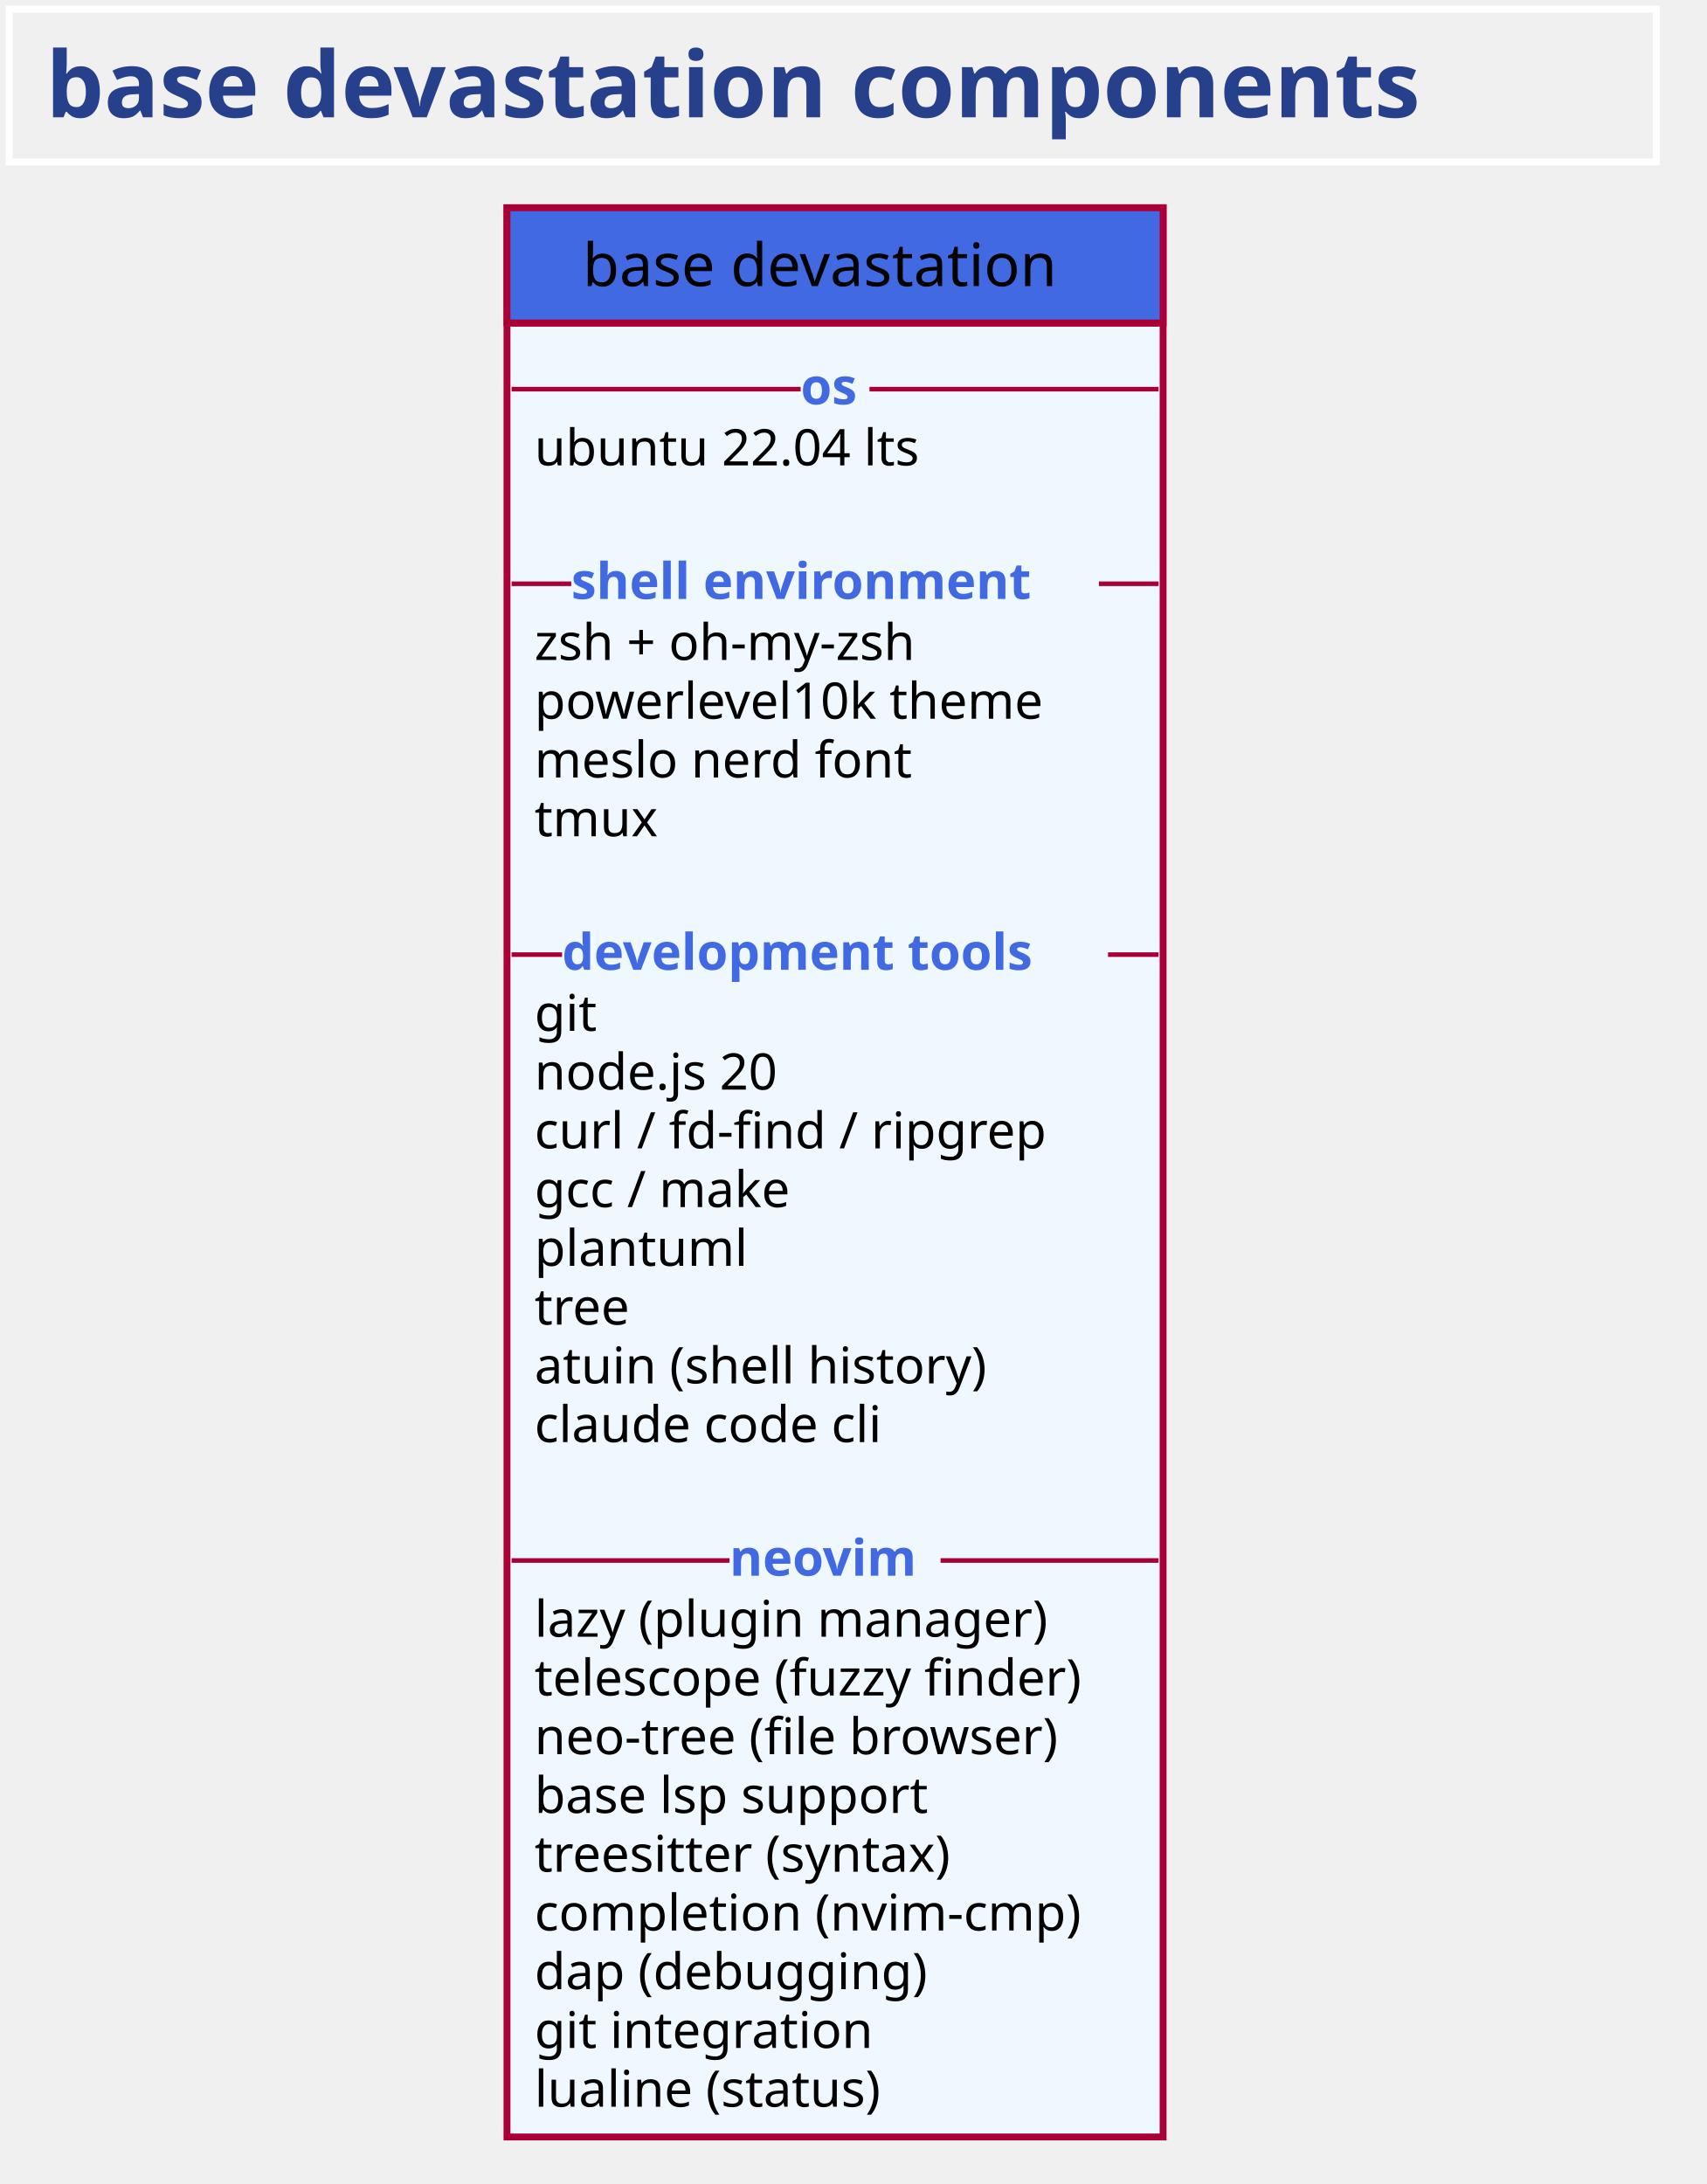
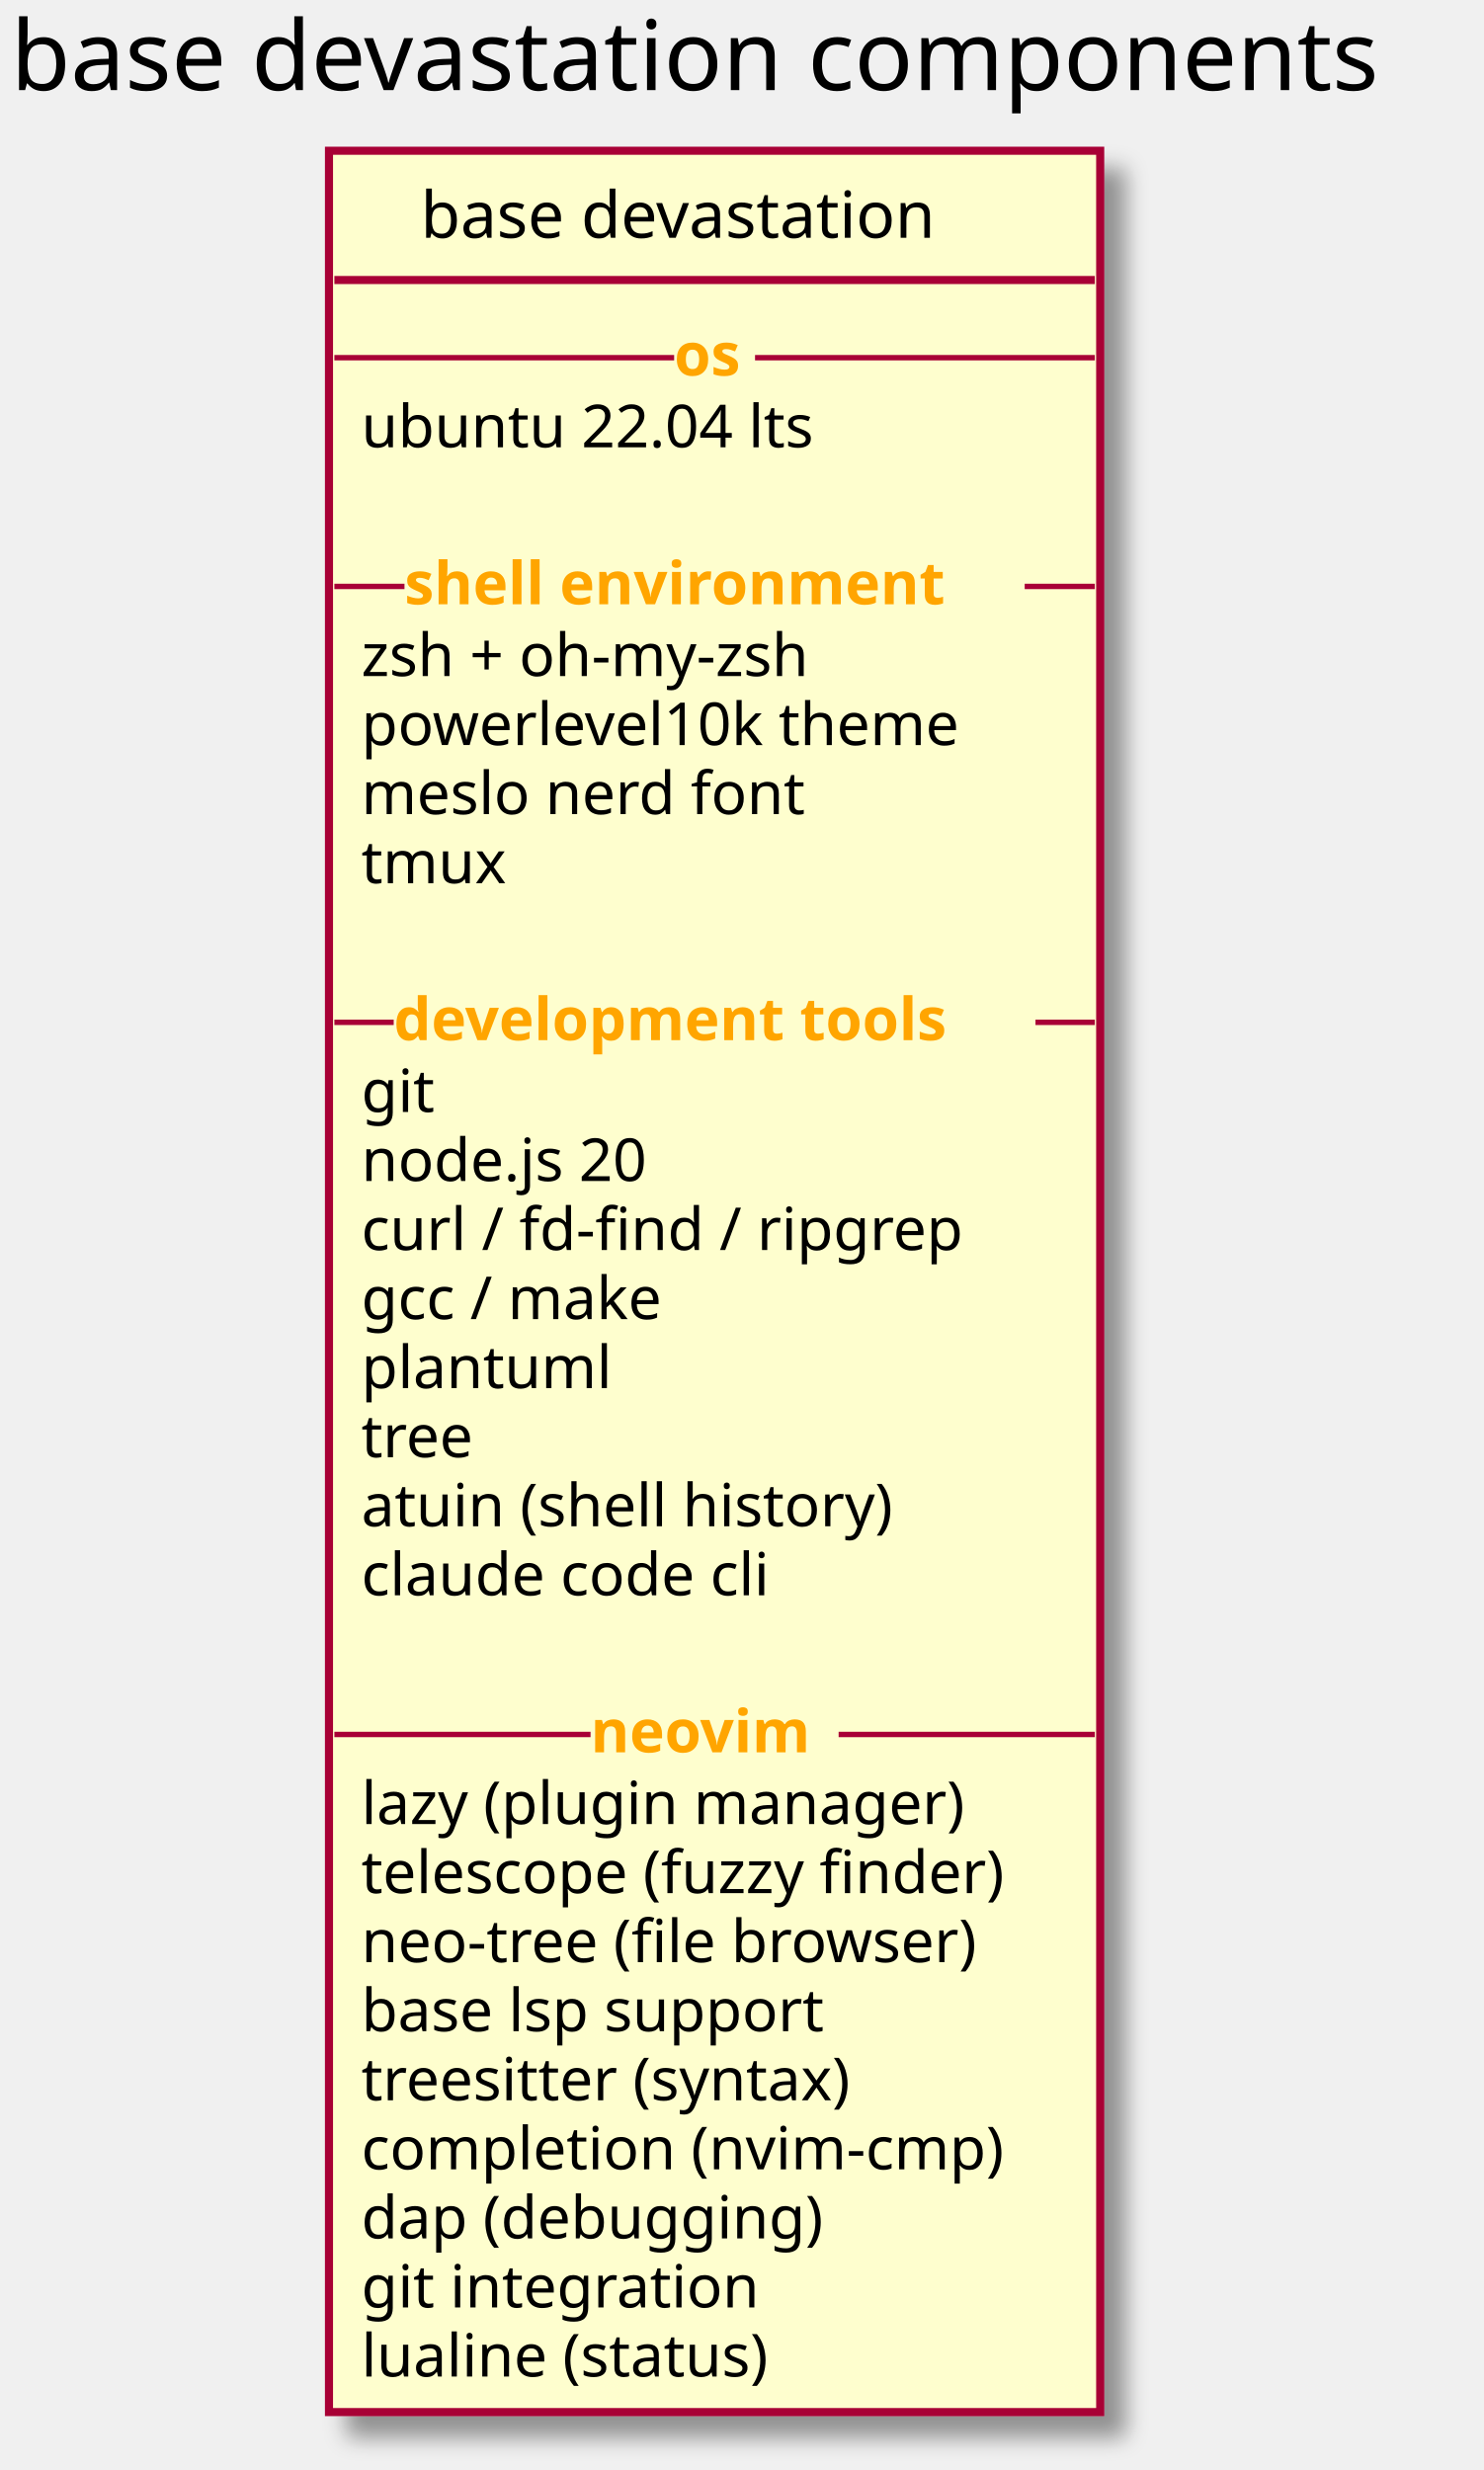
- <svg xmlns="http://www.w3.org/2000/svg" contentScriptType="application/ecmascript" contentStyleType="text/css" height="476px" preserveAspectRatio="none" style="width:372px;height:476px;" version="1.1" viewBox="0 0 372 476" width="372px" zoomAndPan="magnify">
-   <defs />
+ <svg xmlns="http://www.w3.org/2000/svg" contentScriptType="application/ecmascript" contentStyleType="text/css" height="458px" preserveAspectRatio="none" style="width:275px;height:458px;" version="1.1" viewBox="0 0 275 458" width="275px" zoomAndPan="magnify">
+   <defs>
+     <filter height="300%" id="f1lli2tbh4mlvs" width="300%" x="-1" y="-1">
+       <feGaussianBlur result="blurOut" stdDeviation="2.0" />
+       <feColorMatrix in="blurOut" result="blurOut2" type="matrix" values="0 0 0 0 0 0 0 0 0 0 0 0 0 0 0 0 0 0 .4 0" />
+       <feOffset dx="4.0" dy="4.0" in="blurOut2" result="blurOut3" />
+       <feBlend in="SourceGraphic" in2="blurOut3" mode="normal" />
+     </filter>
+   </defs>
  <g>
-     <rect fill="none" height="33.281" style="stroke: #FFFFFF; stroke-width: 1.5;" width="359" x="2" y="2" />
-     <text fill="#27408B" font-family="sans-serif" font-size="20" font-weight="bold" lengthAdjust="spacingAndGlyphs" textLength="343" x="10" y="25.564">base devastation components</text>
-     <rect fill="#F0F8FF" height="420.469" id="BaseDev" style="stroke: #A80036; stroke-width: 1.5;" width="143" x="110.5" y="45.281" />
-     <rect fill="#4169E1" height="25.133" style="stroke: #A80036; stroke-width: 1.5;" width="143" x="110.5" y="45.281" />
-     <text fill="#000000" font-family="sans-serif" font-size="13" lengthAdjust="spacingAndGlyphs" textLength="110" x="127" y="62.348">base devastation</text>
-     <line style="stroke: #A80036; stroke-width: 1.5;" x1="111.5" x2="252.5" y1="70.414" y2="70.414" />
-     <text fill="#000000" font-family="sans-serif" font-size="11" lengthAdjust="spacingAndGlyphs" textLength="93" x="116.5" y="101.429">ubuntu 22.04 lts</text>
-     <text fill="#000000" font-family="sans-serif" font-size="11" lengthAdjust="spacingAndGlyphs" textLength="0" x="120.5" y="114.234" />
-     <line style="stroke: #A80036; stroke-width: 1.0;" x1="111.5" x2="174.5" y1="84.816" y2="84.816" />
-     <text fill="#4169E1" font-family="sans-serif" font-size="11" font-weight="bold" lengthAdjust="spacingAndGlyphs" textLength="15" x="174.5" y="88.124">os</text>
-     <line style="stroke: #A80036; stroke-width: 1.0;" x1="189.5" x2="252.5" y1="84.816" y2="84.816" />
-     <text fill="#000000" font-family="sans-serif" font-size="11" lengthAdjust="spacingAndGlyphs" textLength="94" x="116.5" y="143.843">zsh + oh-my-zsh</text>
-     <text fill="#000000" font-family="sans-serif" font-size="11" lengthAdjust="spacingAndGlyphs" textLength="121" x="116.5" y="156.648">powerlevel10k theme</text>
-     <text fill="#000000" font-family="sans-serif" font-size="11" lengthAdjust="spacingAndGlyphs" textLength="91" x="116.5" y="169.453">meslo nerd font</text>
-     <text fill="#000000" font-family="sans-serif" font-size="11" lengthAdjust="spacingAndGlyphs" textLength="28" x="116.5" y="182.257">tmux</text>
-     <text fill="#000000" font-family="sans-serif" font-size="11" lengthAdjust="spacingAndGlyphs" textLength="0" x="120.5" y="195.062" />
-     <line style="stroke: #A80036; stroke-width: 1.0;" x1="111.5" x2="124.5" y1="127.231" y2="127.231" />
-     <text fill="#4169E1" font-family="sans-serif" font-size="11" font-weight="bold" lengthAdjust="spacingAndGlyphs" textLength="115" x="124.5" y="130.539">shell environment</text>
-     <line style="stroke: #A80036; stroke-width: 1.0;" x1="239.5" x2="252.5" y1="127.231" y2="127.231" />
-     <text fill="#000000" font-family="sans-serif" font-size="11" lengthAdjust="spacingAndGlyphs" textLength="14" x="116.5" y="224.671">git</text>
-     <text fill="#000000" font-family="sans-serif" font-size="11" lengthAdjust="spacingAndGlyphs" textLength="60" x="116.5" y="237.476">node.js 20</text>
-     <text fill="#000000" font-family="sans-serif" font-size="11" lengthAdjust="spacingAndGlyphs" textLength="122" x="116.5" y="250.281">curl / fd-find / ripgrep</text>
-     <text fill="#000000" font-family="sans-serif" font-size="11" lengthAdjust="spacingAndGlyphs" textLength="62" x="116.5" y="263.085">gcc / make</text>
-     <text fill="#000000" font-family="sans-serif" font-size="11" lengthAdjust="spacingAndGlyphs" textLength="49" x="116.5" y="275.89">plantuml</text>
-     <text fill="#000000" font-family="sans-serif" font-size="11" lengthAdjust="spacingAndGlyphs" textLength="23" x="116.5" y="288.695">tree</text>
-     <text fill="#000000" font-family="sans-serif" font-size="11" lengthAdjust="spacingAndGlyphs" textLength="110" x="116.5" y="301.5">atuin (shell history)</text>
-     <text fill="#000000" font-family="sans-serif" font-size="11" lengthAdjust="spacingAndGlyphs" textLength="84" x="116.5" y="314.304">claude code cli</text>
-     <text fill="#000000" font-family="sans-serif" font-size="11" lengthAdjust="spacingAndGlyphs" textLength="0" x="120.5" y="327.109" />
-     <line style="stroke: #A80036; stroke-width: 1.0;" x1="111.5" x2="122.5" y1="208.059" y2="208.059" />
-     <text fill="#4169E1" font-family="sans-serif" font-size="11" font-weight="bold" lengthAdjust="spacingAndGlyphs" textLength="119" x="122.5" y="211.367">development tools</text>
-     <line style="stroke: #A80036; stroke-width: 1.0;" x1="241.5" x2="252.5" y1="208.059" y2="208.059" />
-     <text fill="#000000" font-family="sans-serif" font-size="11" lengthAdjust="spacingAndGlyphs" textLength="122" x="116.5" y="356.718">lazy (plugin manager)</text>
-     <text fill="#000000" font-family="sans-serif" font-size="11" lengthAdjust="spacingAndGlyphs" textLength="131" x="116.5" y="369.523">telescope (fuzzy finder)</text>
-     <text fill="#000000" font-family="sans-serif" font-size="11" lengthAdjust="spacingAndGlyphs" textLength="128" x="116.5" y="382.328">neo-tree (file browser)</text>
-     <text fill="#000000" font-family="sans-serif" font-size="11" lengthAdjust="spacingAndGlyphs" textLength="97" x="116.5" y="395.132">base lsp support</text>
-     <text fill="#000000" font-family="sans-serif" font-size="11" lengthAdjust="spacingAndGlyphs" textLength="102" x="116.5" y="407.937">treesitter (syntax)</text>
-     <text fill="#000000" font-family="sans-serif" font-size="11" lengthAdjust="spacingAndGlyphs" textLength="129" x="116.5" y="420.742">completion (nvim-cmp)</text>
-     <text fill="#000000" font-family="sans-serif" font-size="11" lengthAdjust="spacingAndGlyphs" textLength="92" x="116.5" y="433.546">dap (debugging)</text>
-     <text fill="#000000" font-family="sans-serif" font-size="11" lengthAdjust="spacingAndGlyphs" textLength="79" x="116.5" y="446.351">git integration</text>
-     <text fill="#000000" font-family="sans-serif" font-size="11" lengthAdjust="spacingAndGlyphs" textLength="85" x="116.5" y="459.156">lualine (status)</text>
-     <line style="stroke: #A80036; stroke-width: 1.0;" x1="111.5" x2="159" y1="340.106" y2="340.106" />
-     <text fill="#4169E1" font-family="sans-serif" font-size="11" font-weight="bold" lengthAdjust="spacingAndGlyphs" textLength="46" x="159" y="343.414">neovim</text>
-     <line style="stroke: #A80036; stroke-width: 1.0;" x1="205" x2="252.5" y1="340.106" y2="340.106" />
+     <text fill="#000000" font-family="sans-serif" font-size="18" lengthAdjust="spacingAndGlyphs" textLength="261" x="2" y="16.708">base devastation components</text>
+     <rect fill="#FEFECE" filter="url(#f1lli2tbh4mlvs)" height="419.305" id="BaseDev" style="stroke: #A80036; stroke-width: 1.5;" width="143" x="61" y="27.953" />
+     <text fill="#000000" font-family="sans-serif" font-size="12" lengthAdjust="spacingAndGlyphs" textLength="109" x="78" y="44.092">base devastation</text>
+     <line style="stroke: #A80036; stroke-width: 1.5;" x1="62" x2="203" y1="51.922" y2="51.922" />
+     <text fill="#000000" font-family="sans-serif" font-size="11" lengthAdjust="spacingAndGlyphs" textLength="93" x="67" y="82.937">ubuntu 22.04 lts</text>
+     <text fill="#000000" font-family="sans-serif" font-size="11" lengthAdjust="spacingAndGlyphs" textLength="0" x="71" y="95.742" />
+     <line style="stroke: #A80036; stroke-width: 1.0;" x1="62" x2="125" y1="66.324" y2="66.324" />
+     <text fill="#FFA500" font-family="sans-serif" font-size="11" font-weight="bold" lengthAdjust="spacingAndGlyphs" textLength="15" x="125" y="69.632">os</text>
+     <line style="stroke: #A80036; stroke-width: 1.0;" x1="140" x2="203" y1="66.324" y2="66.324" />
+     <text fill="#000000" font-family="sans-serif" font-size="11" lengthAdjust="spacingAndGlyphs" textLength="94" x="67" y="125.351">zsh + oh-my-zsh</text>
+     <text fill="#000000" font-family="sans-serif" font-size="11" lengthAdjust="spacingAndGlyphs" textLength="121" x="67" y="138.156">powerlevel10k theme</text>
+     <text fill="#000000" font-family="sans-serif" font-size="11" lengthAdjust="spacingAndGlyphs" textLength="91" x="67" y="150.96">meslo nerd font</text>
+     <text fill="#000000" font-family="sans-serif" font-size="11" lengthAdjust="spacingAndGlyphs" textLength="28" x="67" y="163.765">tmux</text>
+     <text fill="#000000" font-family="sans-serif" font-size="11" lengthAdjust="spacingAndGlyphs" textLength="0" x="71" y="176.57" />
+     <line style="stroke: #A80036; stroke-width: 1.0;" x1="62" x2="75" y1="108.738" y2="108.738" />
+     <text fill="#FFA500" font-family="sans-serif" font-size="11" font-weight="bold" lengthAdjust="spacingAndGlyphs" textLength="115" x="75" y="112.046">shell environment</text>
+     <line style="stroke: #A80036; stroke-width: 1.0;" x1="190" x2="203" y1="108.738" y2="108.738" />
+     <text fill="#000000" font-family="sans-serif" font-size="11" lengthAdjust="spacingAndGlyphs" textLength="14" x="67" y="206.179">git</text>
+     <text fill="#000000" font-family="sans-serif" font-size="11" lengthAdjust="spacingAndGlyphs" textLength="60" x="67" y="218.984">node.js 20</text>
+     <text fill="#000000" font-family="sans-serif" font-size="11" lengthAdjust="spacingAndGlyphs" textLength="122" x="67" y="231.789">curl / fd-find / ripgrep</text>
+     <text fill="#000000" font-family="sans-serif" font-size="11" lengthAdjust="spacingAndGlyphs" textLength="62" x="67" y="244.593">gcc / make</text>
+     <text fill="#000000" font-family="sans-serif" font-size="11" lengthAdjust="spacingAndGlyphs" textLength="49" x="67" y="257.398">plantuml</text>
+     <text fill="#000000" font-family="sans-serif" font-size="11" lengthAdjust="spacingAndGlyphs" textLength="23" x="67" y="270.203">tree</text>
+     <text fill="#000000" font-family="sans-serif" font-size="11" lengthAdjust="spacingAndGlyphs" textLength="110" x="67" y="283.007">atuin (shell history)</text>
+     <text fill="#000000" font-family="sans-serif" font-size="11" lengthAdjust="spacingAndGlyphs" textLength="84" x="67" y="295.812">claude code cli</text>
+     <text fill="#000000" font-family="sans-serif" font-size="11" lengthAdjust="spacingAndGlyphs" textLength="0" x="71" y="308.617" />
+     <line style="stroke: #A80036; stroke-width: 1.0;" x1="62" x2="73" y1="189.566" y2="189.566" />
+     <text fill="#FFA500" font-family="sans-serif" font-size="11" font-weight="bold" lengthAdjust="spacingAndGlyphs" textLength="119" x="73" y="192.875">development tools</text>
+     <line style="stroke: #A80036; stroke-width: 1.0;" x1="192" x2="203" y1="189.566" y2="189.566" />
+     <text fill="#000000" font-family="sans-serif" font-size="11" lengthAdjust="spacingAndGlyphs" textLength="122" x="67" y="338.226">lazy (plugin manager)</text>
+     <text fill="#000000" font-family="sans-serif" font-size="11" lengthAdjust="spacingAndGlyphs" textLength="131" x="67" y="351.031">telescope (fuzzy finder)</text>
+     <text fill="#000000" font-family="sans-serif" font-size="11" lengthAdjust="spacingAndGlyphs" textLength="128" x="67" y="363.835">neo-tree (file browser)</text>
+     <text fill="#000000" font-family="sans-serif" font-size="11" lengthAdjust="spacingAndGlyphs" textLength="97" x="67" y="376.64">base lsp support</text>
+     <text fill="#000000" font-family="sans-serif" font-size="11" lengthAdjust="spacingAndGlyphs" textLength="102" x="67" y="389.445">treesitter (syntax)</text>
+     <text fill="#000000" font-family="sans-serif" font-size="11" lengthAdjust="spacingAndGlyphs" textLength="129" x="67" y="402.25">completion (nvim-cmp)</text>
+     <text fill="#000000" font-family="sans-serif" font-size="11" lengthAdjust="spacingAndGlyphs" textLength="92" x="67" y="415.054">dap (debugging)</text>
+     <text fill="#000000" font-family="sans-serif" font-size="11" lengthAdjust="spacingAndGlyphs" textLength="79" x="67" y="427.859">git integration</text>
+     <text fill="#000000" font-family="sans-serif" font-size="11" lengthAdjust="spacingAndGlyphs" textLength="85" x="67" y="440.664">lualine (status)</text>
+     <line style="stroke: #A80036; stroke-width: 1.0;" x1="62" x2="109.5" y1="321.613" y2="321.613" />
+     <text fill="#FFA500" font-family="sans-serif" font-size="11" font-weight="bold" lengthAdjust="spacingAndGlyphs" textLength="46" x="109.5" y="324.921">neovim</text>
+     <line style="stroke: #A80036; stroke-width: 1.0;" x1="155.5" x2="203" y1="321.613" y2="321.613" />
  </g>
</svg>
